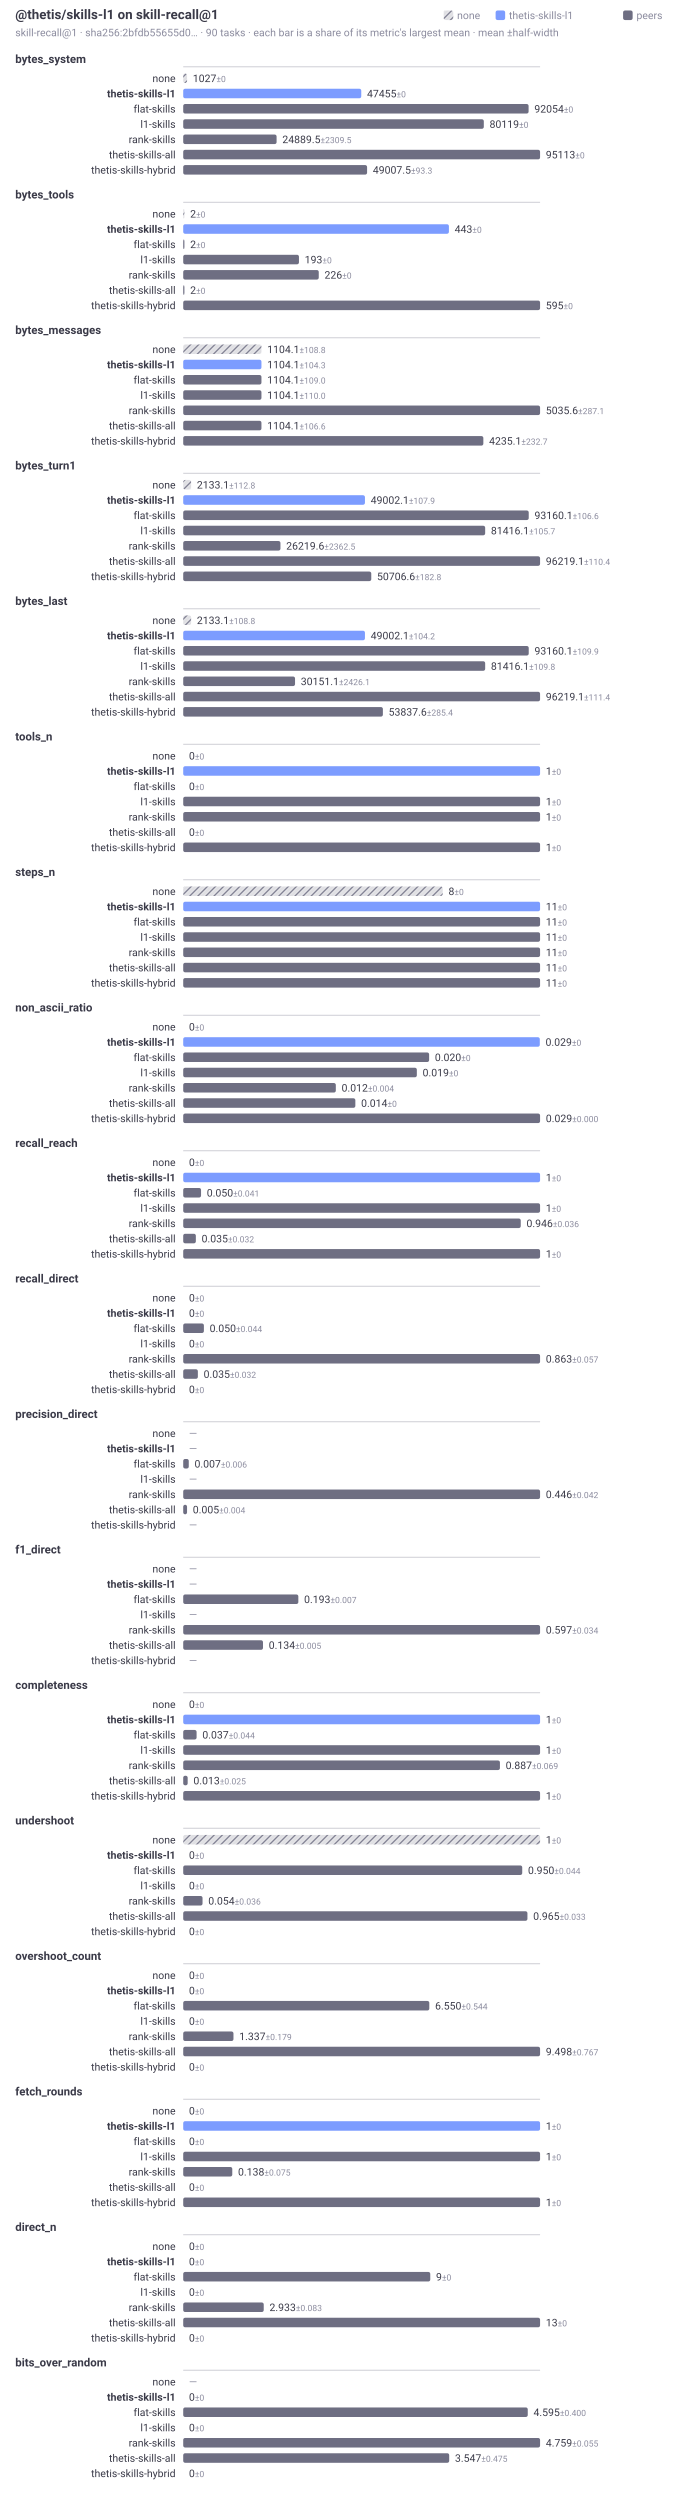
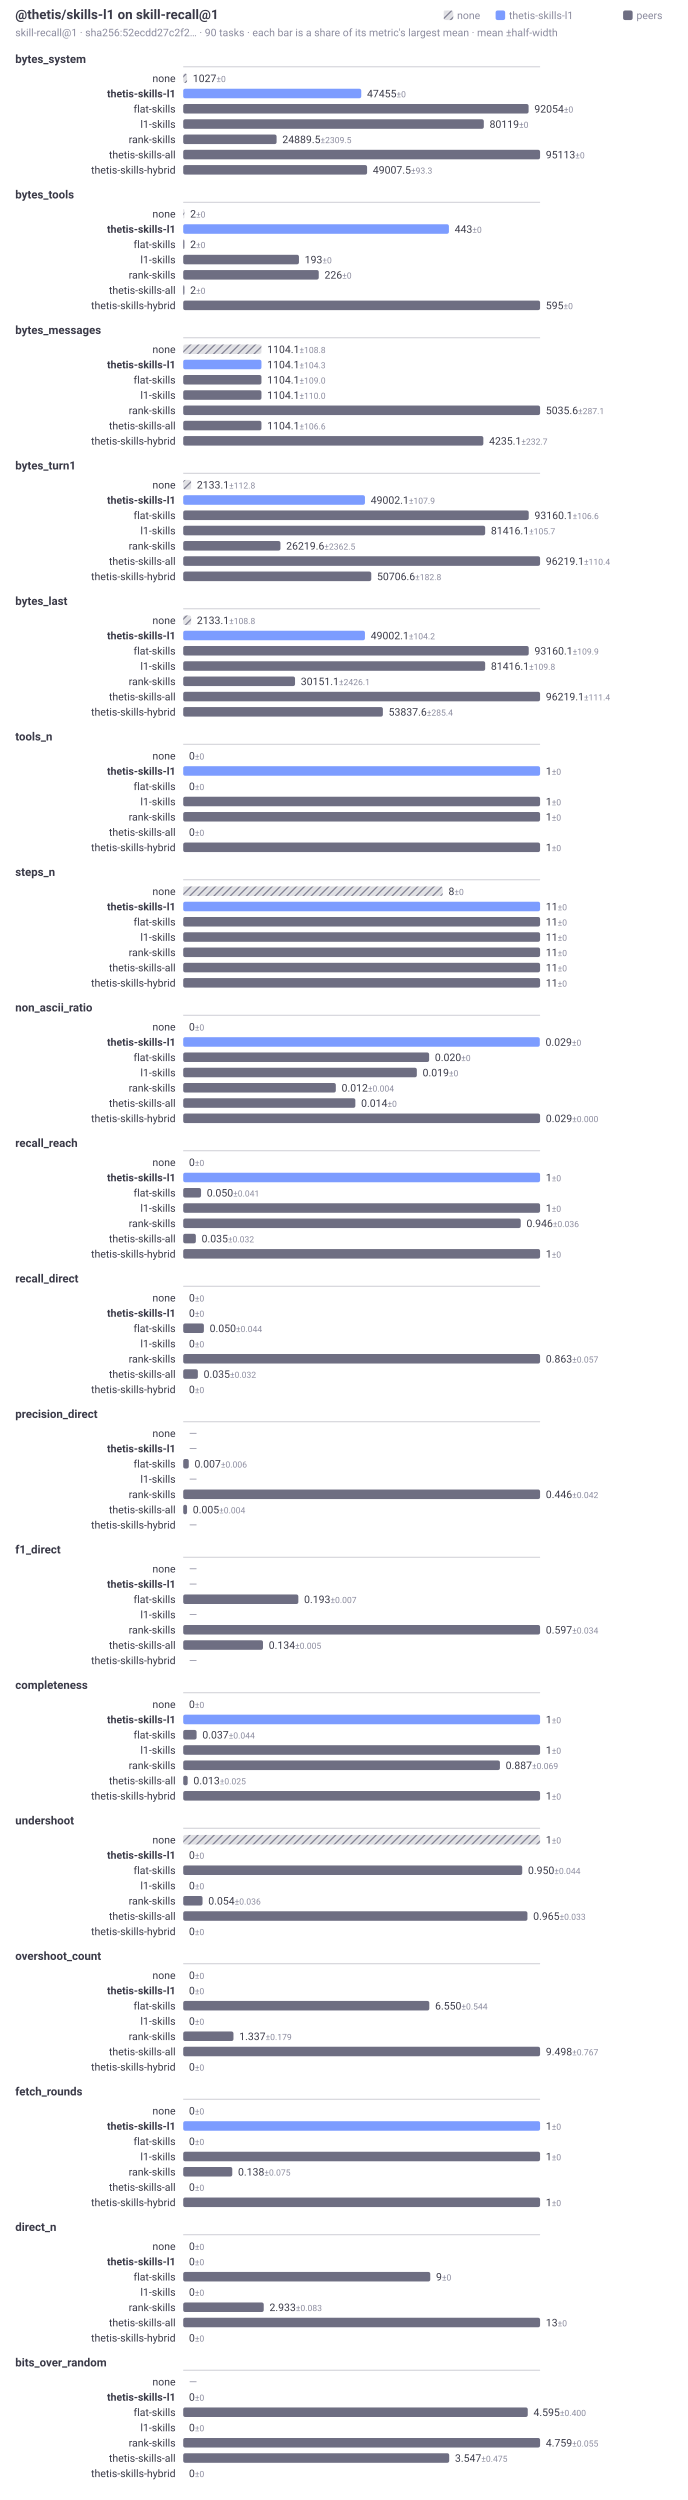
<svg xmlns="http://www.w3.org/2000/svg" width="720" height="2620" viewBox="0 0 720 2620" role="img" aria-labelledby="t d" font-family="system-ui, -apple-system, Segoe UI, Roboto, sans-serif">
  <style>.t{fill:#3a3a48}.f{fill:#8b8b9e}@media (prefers-color-scheme:dark){.t{fill:#d2d2dc}.f{fill:#9a9aae}}</style>
  <defs>
    <pattern id="hatch" width="6" height="6" patternUnits="userSpaceOnUse" patternTransform="rotate(45)">
      <rect width="6" height="6" fill="#6e6e82" fill-opacity="0.22" />
      <line x1="0" y1="0" x2="0" y2="6" stroke="#6e6e82" stroke-width="2" />
    </pattern>
  </defs>
  <text class="t" x="16" y="20" font-size="14" font-weight="600">@thetis/skills-l1 on skill-recall@1</text>
-   <text class="f" x="16" y="38" font-size="11">skill-recall@1 · sha256:2bfdb55655d0… · 90 tasks · each bar is a share of its metric's largest mean · mean ±half-width</text>
+   <text class="f" x="16" y="38" font-size="11">skill-recall@1 · sha256:52ecdd27c2f2… · 90 tasks · each bar is a share of its metric's largest mean · mean ±half-width</text>
  <rect x="653" y="11" width="10" height="10" rx="2" fill="#6e6e82" />
  <text class="f" x="667" y="20" font-size="11">peers</text>
  <rect x="519.4" y="11" width="10" height="10" rx="2" fill="#7c9cff" />
  <text class="f" x="533.4" y="20" font-size="11">thetis-skills-l1</text>
  <rect x="465" y="11" width="10" height="10" rx="2" fill="url(#hatch)" />
  <text class="f" x="479" y="20" font-size="11">none</text>
  <text class="t" x="16" y="66" font-size="12" font-weight="600">bytes_system</text>
  <line x1="192" y1="70" x2="566" y2="70" stroke="#6e6e82" stroke-opacity="0.35" stroke-width="1" />
  <text class="t" x="184" y="86" font-size="11" text-anchor="end">none</text>
  <rect x="192" y="77" width="4.04" height="10" rx="2" fill="url(#hatch)" />
  <text class="t" x="202.04" y="86" font-size="11">1027<tspan class="f" font-size="9"> ±0</tspan>
  </text>
  <text class="t" x="184" y="102" font-size="11" text-anchor="end" font-weight="600">thetis-skills-l1</text>
  <rect x="192" y="93" width="186.6" height="10" rx="2" fill="#7c9cff" />
  <text class="t" x="384.6" y="102" font-size="11">47455<tspan class="f" font-size="9"> ±0</tspan>
  </text>
  <text class="t" x="184" y="118" font-size="11" text-anchor="end">flat-skills</text>
  <rect x="192" y="109" width="361.97" height="10" rx="2" fill="#6e6e82" />
  <text class="t" x="559.97" y="118" font-size="11">92054<tspan class="f" font-size="9"> ±0</tspan>
  </text>
  <text class="t" x="184" y="134" font-size="11" text-anchor="end">l1-skills</text>
  <rect x="192" y="125" width="315.04" height="10" rx="2" fill="#6e6e82" />
  <text class="t" x="513.04" y="134" font-size="11">80119<tspan class="f" font-size="9"> ±0</tspan>
  </text>
  <text class="t" x="184" y="150" font-size="11" text-anchor="end">rank-skills</text>
  <rect x="192" y="141" width="97.87" height="10" rx="2" fill="#6e6e82" />
  <text class="t" x="295.87" y="150" font-size="11">24889.5<tspan class="f" font-size="9"> ±2309.5</tspan>
  </text>
  <text class="t" x="184" y="166" font-size="11" text-anchor="end">thetis-skills-all</text>
  <rect x="192" y="157" width="374" height="10" rx="2" fill="#6e6e82" />
  <text class="t" x="572" y="166" font-size="11">95113<tspan class="f" font-size="9"> ±0</tspan>
  </text>
  <text class="t" x="184" y="182" font-size="11" text-anchor="end">thetis-skills-hybrid</text>
  <rect x="192" y="173" width="192.71" height="10" rx="2" fill="#6e6e82" />
  <text class="t" x="390.71" y="182" font-size="11">49007.5<tspan class="f" font-size="9"> ±93.3</tspan>
  </text>
  <text class="t" x="16" y="208" font-size="12" font-weight="600">bytes_tools</text>
  <line x1="192" y1="212" x2="566" y2="212" stroke="#6e6e82" stroke-opacity="0.35" stroke-width="1" />
  <text class="t" x="184" y="228" font-size="11" text-anchor="end">none</text>
  <rect x="192" y="219" width="1.26" height="10" rx="2" fill="url(#hatch)" />
  <text class="t" x="199.26" y="228" font-size="11">2<tspan class="f" font-size="9"> ±0</tspan>
  </text>
  <text class="t" x="184" y="244" font-size="11" text-anchor="end" font-weight="600">thetis-skills-l1</text>
  <rect x="192" y="235" width="278.46" height="10" rx="2" fill="#7c9cff" />
  <text class="t" x="476.46" y="244" font-size="11">443<tspan class="f" font-size="9"> ±0</tspan>
  </text>
  <text class="t" x="184" y="260" font-size="11" text-anchor="end">flat-skills</text>
  <rect x="192" y="251" width="1.26" height="10" rx="2" fill="#6e6e82" />
  <text class="t" x="199.26" y="260" font-size="11">2<tspan class="f" font-size="9"> ±0</tspan>
  </text>
  <text class="t" x="184" y="276" font-size="11" text-anchor="end">l1-skills</text>
  <rect x="192" y="267" width="121.31" height="10" rx="2" fill="#6e6e82" />
  <text class="t" x="319.31" y="276" font-size="11">193<tspan class="f" font-size="9"> ±0</tspan>
  </text>
  <text class="t" x="184" y="292" font-size="11" text-anchor="end">rank-skills</text>
  <rect x="192" y="283" width="142.06" height="10" rx="2" fill="#6e6e82" />
  <text class="t" x="340.06" y="292" font-size="11">226<tspan class="f" font-size="9"> ±0</tspan>
  </text>
  <text class="t" x="184" y="308" font-size="11" text-anchor="end">thetis-skills-all</text>
  <rect x="192" y="299" width="1.26" height="10" rx="2" fill="#6e6e82" />
  <text class="t" x="199.26" y="308" font-size="11">2<tspan class="f" font-size="9"> ±0</tspan>
  </text>
  <text class="t" x="184" y="324" font-size="11" text-anchor="end">thetis-skills-hybrid</text>
  <rect x="192" y="315" width="374" height="10" rx="2" fill="#6e6e82" />
  <text class="t" x="572" y="324" font-size="11">595<tspan class="f" font-size="9"> ±0</tspan>
  </text>
  <text class="t" x="16" y="350" font-size="12" font-weight="600">bytes_messages</text>
  <line x1="192" y1="354" x2="566" y2="354" stroke="#6e6e82" stroke-opacity="0.35" stroke-width="1" />
  <text class="t" x="184" y="370" font-size="11" text-anchor="end">none</text>
  <rect x="192" y="361" width="82" height="10" rx="2" fill="url(#hatch)" />
  <text class="t" x="280" y="370" font-size="11">1104.1<tspan class="f" font-size="9"> ±108.8</tspan>
  </text>
  <text class="t" x="184" y="386" font-size="11" text-anchor="end" font-weight="600">thetis-skills-l1</text>
  <rect x="192" y="377" width="82" height="10" rx="2" fill="#7c9cff" />
  <text class="t" x="280" y="386" font-size="11">1104.1<tspan class="f" font-size="9"> ±104.3</tspan>
  </text>
  <text class="t" x="184" y="402" font-size="11" text-anchor="end">flat-skills</text>
  <rect x="192" y="393" width="82" height="10" rx="2" fill="#6e6e82" />
  <text class="t" x="280" y="402" font-size="11">1104.1<tspan class="f" font-size="9"> ±109.0</tspan>
  </text>
  <text class="t" x="184" y="418" font-size="11" text-anchor="end">l1-skills</text>
  <rect x="192" y="409" width="82" height="10" rx="2" fill="#6e6e82" />
  <text class="t" x="280" y="418" font-size="11">1104.1<tspan class="f" font-size="9"> ±110.0</tspan>
  </text>
  <text class="t" x="184" y="434" font-size="11" text-anchor="end">rank-skills</text>
  <rect x="192" y="425" width="374" height="10" rx="2" fill="#6e6e82" />
  <text class="t" x="572" y="434" font-size="11">5035.6<tspan class="f" font-size="9"> ±287.1</tspan>
  </text>
  <text class="t" x="184" y="450" font-size="11" text-anchor="end">thetis-skills-all</text>
  <rect x="192" y="441" width="82" height="10" rx="2" fill="#6e6e82" />
  <text class="t" x="280" y="450" font-size="11">1104.1<tspan class="f" font-size="9"> ±106.6</tspan>
  </text>
  <text class="t" x="184" y="466" font-size="11" text-anchor="end">thetis-skills-hybrid</text>
  <rect x="192" y="457" width="314.55" height="10" rx="2" fill="#6e6e82" />
  <text class="t" x="512.55" y="466" font-size="11">4235.1<tspan class="f" font-size="9"> ±232.7</tspan>
  </text>
  <text class="t" x="16" y="492" font-size="12" font-weight="600">bytes_turn1</text>
  <line x1="192" y1="496" x2="566" y2="496" stroke="#6e6e82" stroke-opacity="0.35" stroke-width="1" />
  <text class="t" x="184" y="512" font-size="11" text-anchor="end">none</text>
  <rect x="192" y="503" width="8.29" height="10" rx="2" fill="url(#hatch)" />
  <text class="t" x="206.29" y="512" font-size="11">2133.1<tspan class="f" font-size="9"> ±112.8</tspan>
  </text>
  <text class="t" x="184" y="528" font-size="11" text-anchor="end" font-weight="600">thetis-skills-l1</text>
  <rect x="192" y="519" width="190.47" height="10" rx="2" fill="#7c9cff" />
  <text class="t" x="388.47" y="528" font-size="11">49002.1<tspan class="f" font-size="9"> ±107.9</tspan>
  </text>
  <text class="t" x="184" y="544" font-size="11" text-anchor="end">flat-skills</text>
  <rect x="192" y="535" width="362.11" height="10" rx="2" fill="#6e6e82" />
  <text class="t" x="560.11" y="544" font-size="11">93160.1<tspan class="f" font-size="9"> ±106.6</tspan>
  </text>
  <text class="t" x="184" y="560" font-size="11" text-anchor="end">l1-skills</text>
  <rect x="192" y="551" width="316.46" height="10" rx="2" fill="#6e6e82" />
  <text class="t" x="514.46" y="560" font-size="11">81416.1<tspan class="f" font-size="9"> ±105.7</tspan>
  </text>
  <text class="t" x="184" y="576" font-size="11" text-anchor="end">rank-skills</text>
  <rect x="192" y="567" width="101.91" height="10" rx="2" fill="#6e6e82" />
  <text class="t" x="299.91" y="576" font-size="11">26219.6<tspan class="f" font-size="9"> ±2362.5</tspan>
  </text>
  <text class="t" x="184" y="592" font-size="11" text-anchor="end">thetis-skills-all</text>
  <rect x="192" y="583" width="374" height="10" rx="2" fill="#6e6e82" />
  <text class="t" x="572" y="592" font-size="11">96219.1<tspan class="f" font-size="9"> ±110.4</tspan>
  </text>
  <text class="t" x="184" y="608" font-size="11" text-anchor="end">thetis-skills-hybrid</text>
  <rect x="192" y="599" width="197.09" height="10" rx="2" fill="#6e6e82" />
  <text class="t" x="395.09" y="608" font-size="11">50706.6<tspan class="f" font-size="9"> ±182.8</tspan>
  </text>
  <text class="t" x="16" y="634" font-size="12" font-weight="600">bytes_last</text>
  <line x1="192" y1="638" x2="566" y2="638" stroke="#6e6e82" stroke-opacity="0.35" stroke-width="1" />
  <text class="t" x="184" y="654" font-size="11" text-anchor="end">none</text>
  <rect x="192" y="645" width="8.29" height="10" rx="2" fill="url(#hatch)" />
  <text class="t" x="206.29" y="654" font-size="11">2133.1<tspan class="f" font-size="9"> ±108.8</tspan>
  </text>
  <text class="t" x="184" y="670" font-size="11" text-anchor="end" font-weight="600">thetis-skills-l1</text>
  <rect x="192" y="661" width="190.47" height="10" rx="2" fill="#7c9cff" />
  <text class="t" x="388.47" y="670" font-size="11">49002.1<tspan class="f" font-size="9"> ±104.2</tspan>
  </text>
  <text class="t" x="184" y="686" font-size="11" text-anchor="end">flat-skills</text>
  <rect x="192" y="677" width="362.11" height="10" rx="2" fill="#6e6e82" />
  <text class="t" x="560.11" y="686" font-size="11">93160.1<tspan class="f" font-size="9"> ±109.9</tspan>
  </text>
  <text class="t" x="184" y="702" font-size="11" text-anchor="end">l1-skills</text>
  <rect x="192" y="693" width="316.46" height="10" rx="2" fill="#6e6e82" />
  <text class="t" x="514.46" y="702" font-size="11">81416.1<tspan class="f" font-size="9"> ±109.8</tspan>
  </text>
  <text class="t" x="184" y="718" font-size="11" text-anchor="end">rank-skills</text>
  <rect x="192" y="709" width="117.2" height="10" rx="2" fill="#6e6e82" />
  <text class="t" x="315.2" y="718" font-size="11">30151.1<tspan class="f" font-size="9"> ±2426.1</tspan>
  </text>
  <text class="t" x="184" y="734" font-size="11" text-anchor="end">thetis-skills-all</text>
  <rect x="192" y="725" width="374" height="10" rx="2" fill="#6e6e82" />
  <text class="t" x="572" y="734" font-size="11">96219.1<tspan class="f" font-size="9"> ±111.4</tspan>
  </text>
  <text class="t" x="184" y="750" font-size="11" text-anchor="end">thetis-skills-hybrid</text>
  <rect x="192" y="741" width="209.26" height="10" rx="2" fill="#6e6e82" />
  <text class="t" x="407.26" y="750" font-size="11">53837.6<tspan class="f" font-size="9"> ±285.4</tspan>
  </text>
  <text class="t" x="16" y="776" font-size="12" font-weight="600">tools_n</text>
  <line x1="192" y1="780" x2="566" y2="780" stroke="#6e6e82" stroke-opacity="0.35" stroke-width="1" />
  <text class="t" x="184" y="796" font-size="11" text-anchor="end">none</text>
  <rect x="192" y="787" width="0" height="10" rx="2" fill="url(#hatch)" />
  <text class="t" x="198" y="796" font-size="11">0<tspan class="f" font-size="9"> ±0</tspan>
  </text>
  <text class="t" x="184" y="812" font-size="11" text-anchor="end" font-weight="600">thetis-skills-l1</text>
  <rect x="192" y="803" width="374" height="10" rx="2" fill="#7c9cff" />
  <text class="t" x="572" y="812" font-size="11">1<tspan class="f" font-size="9"> ±0</tspan>
  </text>
  <text class="t" x="184" y="828" font-size="11" text-anchor="end">flat-skills</text>
  <rect x="192" y="819" width="0" height="10" rx="2" fill="#6e6e82" />
  <text class="t" x="198" y="828" font-size="11">0<tspan class="f" font-size="9"> ±0</tspan>
  </text>
  <text class="t" x="184" y="844" font-size="11" text-anchor="end">l1-skills</text>
  <rect x="192" y="835" width="374" height="10" rx="2" fill="#6e6e82" />
  <text class="t" x="572" y="844" font-size="11">1<tspan class="f" font-size="9"> ±0</tspan>
  </text>
  <text class="t" x="184" y="860" font-size="11" text-anchor="end">rank-skills</text>
  <rect x="192" y="851" width="374" height="10" rx="2" fill="#6e6e82" />
  <text class="t" x="572" y="860" font-size="11">1<tspan class="f" font-size="9"> ±0</tspan>
  </text>
  <text class="t" x="184" y="876" font-size="11" text-anchor="end">thetis-skills-all</text>
  <rect x="192" y="867" width="0" height="10" rx="2" fill="#6e6e82" />
  <text class="t" x="198" y="876" font-size="11">0<tspan class="f" font-size="9"> ±0</tspan>
  </text>
  <text class="t" x="184" y="892" font-size="11" text-anchor="end">thetis-skills-hybrid</text>
  <rect x="192" y="883" width="374" height="10" rx="2" fill="#6e6e82" />
  <text class="t" x="572" y="892" font-size="11">1<tspan class="f" font-size="9"> ±0</tspan>
  </text>
  <text class="t" x="16" y="918" font-size="12" font-weight="600">steps_n</text>
  <line x1="192" y1="922" x2="566" y2="922" stroke="#6e6e82" stroke-opacity="0.35" stroke-width="1" />
  <text class="t" x="184" y="938" font-size="11" text-anchor="end">none</text>
  <rect x="192" y="929" width="272" height="10" rx="2" fill="url(#hatch)" />
  <text class="t" x="470" y="938" font-size="11">8<tspan class="f" font-size="9"> ±0</tspan>
  </text>
  <text class="t" x="184" y="954" font-size="11" text-anchor="end" font-weight="600">thetis-skills-l1</text>
  <rect x="192" y="945" width="374" height="10" rx="2" fill="#7c9cff" />
  <text class="t" x="572" y="954" font-size="11">11<tspan class="f" font-size="9"> ±0</tspan>
  </text>
  <text class="t" x="184" y="970" font-size="11" text-anchor="end">flat-skills</text>
  <rect x="192" y="961" width="374" height="10" rx="2" fill="#6e6e82" />
  <text class="t" x="572" y="970" font-size="11">11<tspan class="f" font-size="9"> ±0</tspan>
  </text>
  <text class="t" x="184" y="986" font-size="11" text-anchor="end">l1-skills</text>
  <rect x="192" y="977" width="374" height="10" rx="2" fill="#6e6e82" />
  <text class="t" x="572" y="986" font-size="11">11<tspan class="f" font-size="9"> ±0</tspan>
  </text>
  <text class="t" x="184" y="1002" font-size="11" text-anchor="end">rank-skills</text>
  <rect x="192" y="993" width="374" height="10" rx="2" fill="#6e6e82" />
  <text class="t" x="572" y="1002" font-size="11">11<tspan class="f" font-size="9"> ±0</tspan>
  </text>
  <text class="t" x="184" y="1018" font-size="11" text-anchor="end">thetis-skills-all</text>
  <rect x="192" y="1009" width="374" height="10" rx="2" fill="#6e6e82" />
  <text class="t" x="572" y="1018" font-size="11">11<tspan class="f" font-size="9"> ±0</tspan>
  </text>
  <text class="t" x="184" y="1034" font-size="11" text-anchor="end">thetis-skills-hybrid</text>
  <rect x="192" y="1025" width="374" height="10" rx="2" fill="#6e6e82" />
  <text class="t" x="572" y="1034" font-size="11">11<tspan class="f" font-size="9"> ±0</tspan>
  </text>
  <text class="t" x="16" y="1060" font-size="12" font-weight="600">non_ascii_ratio</text>
  <line x1="192" y1="1064" x2="566" y2="1064" stroke="#6e6e82" stroke-opacity="0.35" stroke-width="1" />
  <text class="t" x="184" y="1080" font-size="11" text-anchor="end">none</text>
  <rect x="192" y="1071" width="0" height="10" rx="2" fill="url(#hatch)" />
  <text class="t" x="198" y="1080" font-size="11">0<tspan class="f" font-size="9"> ±0</tspan>
  </text>
  <text class="t" x="184" y="1096" font-size="11" text-anchor="end" font-weight="600">thetis-skills-l1</text>
  <rect x="192" y="1087" width="373.71" height="10" rx="2" fill="#7c9cff" />
  <text class="t" x="571.71" y="1096" font-size="11">0.029<tspan class="f" font-size="9"> ±0</tspan>
  </text>
  <text class="t" x="184" y="1112" font-size="11" text-anchor="end">flat-skills</text>
  <rect x="192" y="1103" width="257.73" height="10" rx="2" fill="#6e6e82" />
  <text class="t" x="455.73" y="1112" font-size="11">0.020<tspan class="f" font-size="9"> ±0</tspan>
  </text>
  <text class="t" x="184" y="1128" font-size="11" text-anchor="end">l1-skills</text>
  <rect x="192" y="1119" width="244.85" height="10" rx="2" fill="#6e6e82" />
  <text class="t" x="442.85" y="1128" font-size="11">0.019<tspan class="f" font-size="9"> ±0</tspan>
  </text>
  <text class="t" x="184" y="1144" font-size="11" text-anchor="end">rank-skills</text>
  <rect x="192" y="1135" width="159.94" height="10" rx="2" fill="#6e6e82" />
  <text class="t" x="357.94" y="1144" font-size="11">0.012<tspan class="f" font-size="9"> ±0.004</tspan>
  </text>
  <text class="t" x="184" y="1160" font-size="11" text-anchor="end">thetis-skills-all</text>
  <rect x="192" y="1151" width="180.41" height="10" rx="2" fill="#6e6e82" />
  <text class="t" x="378.41" y="1160" font-size="11">0.014<tspan class="f" font-size="9"> ±0</tspan>
  </text>
  <text class="t" x="184" y="1176" font-size="11" text-anchor="end">thetis-skills-hybrid</text>
  <rect x="192" y="1167" width="374" height="10" rx="2" fill="#6e6e82" />
  <text class="t" x="572" y="1176" font-size="11">0.029<tspan class="f" font-size="9"> ±0.000</tspan>
  </text>
  <text class="t" x="16" y="1202" font-size="12" font-weight="600">recall_reach</text>
  <line x1="192" y1="1206" x2="566" y2="1206" stroke="#6e6e82" stroke-opacity="0.35" stroke-width="1" />
  <text class="t" x="184" y="1222" font-size="11" text-anchor="end">none</text>
  <rect x="192" y="1213" width="0" height="10" rx="2" fill="url(#hatch)" />
  <text class="t" x="198" y="1222" font-size="11">0<tspan class="f" font-size="9"> ±0</tspan>
  </text>
  <text class="t" x="184" y="1238" font-size="11" text-anchor="end" font-weight="600">thetis-skills-l1</text>
  <rect x="192" y="1229" width="374" height="10" rx="2" fill="#7c9cff" />
  <text class="t" x="572" y="1238" font-size="11">1<tspan class="f" font-size="9"> ±0</tspan>
  </text>
  <text class="t" x="184" y="1254" font-size="11" text-anchor="end">flat-skills</text>
  <rect x="192" y="1245" width="18.7" height="10" rx="2" fill="#6e6e82" />
  <text class="t" x="216.7" y="1254" font-size="11">0.050<tspan class="f" font-size="9"> ±0.041</tspan>
  </text>
  <text class="t" x="184" y="1270" font-size="11" text-anchor="end">l1-skills</text>
  <rect x="192" y="1261" width="374" height="10" rx="2" fill="#6e6e82" />
  <text class="t" x="572" y="1270" font-size="11">1<tspan class="f" font-size="9"> ±0</tspan>
  </text>
  <text class="t" x="184" y="1286" font-size="11" text-anchor="end">rank-skills</text>
  <rect x="192" y="1277" width="353.74" height="10" rx="2" fill="#6e6e82" />
  <text class="t" x="551.74" y="1286" font-size="11">0.946<tspan class="f" font-size="9"> ±0.036</tspan>
  </text>
  <text class="t" x="184" y="1302" font-size="11" text-anchor="end">thetis-skills-all</text>
  <rect x="192" y="1293" width="13.25" height="10" rx="2" fill="#6e6e82" />
  <text class="t" x="211.25" y="1302" font-size="11">0.035<tspan class="f" font-size="9"> ±0.032</tspan>
  </text>
  <text class="t" x="184" y="1318" font-size="11" text-anchor="end">thetis-skills-hybrid</text>
  <rect x="192" y="1309" width="374" height="10" rx="2" fill="#6e6e82" />
  <text class="t" x="572" y="1318" font-size="11">1<tspan class="f" font-size="9"> ±0</tspan>
  </text>
  <text class="t" x="16" y="1344" font-size="12" font-weight="600">recall_direct</text>
  <line x1="192" y1="1348" x2="566" y2="1348" stroke="#6e6e82" stroke-opacity="0.35" stroke-width="1" />
  <text class="t" x="184" y="1364" font-size="11" text-anchor="end">none</text>
  <rect x="192" y="1355" width="0" height="10" rx="2" fill="url(#hatch)" />
  <text class="t" x="198" y="1364" font-size="11">0<tspan class="f" font-size="9"> ±0</tspan>
  </text>
  <text class="t" x="184" y="1380" font-size="11" text-anchor="end" font-weight="600">thetis-skills-l1</text>
  <rect x="192" y="1371" width="0" height="10" rx="2" fill="#7c9cff" />
  <text class="t" x="198" y="1380" font-size="11">0<tspan class="f" font-size="9"> ±0</tspan>
  </text>
  <text class="t" x="184" y="1396" font-size="11" text-anchor="end">flat-skills</text>
  <rect x="192" y="1387" width="21.68" height="10" rx="2" fill="#6e6e82" />
  <text class="t" x="219.68" y="1396" font-size="11">0.050<tspan class="f" font-size="9"> ±0.044</tspan>
  </text>
  <text class="t" x="184" y="1412" font-size="11" text-anchor="end">l1-skills</text>
  <rect x="192" y="1403" width="0" height="10" rx="2" fill="#6e6e82" />
  <text class="t" x="198" y="1412" font-size="11">0<tspan class="f" font-size="9"> ±0</tspan>
  </text>
  <text class="t" x="184" y="1428" font-size="11" text-anchor="end">rank-skills</text>
  <rect x="192" y="1419" width="374" height="10" rx="2" fill="#6e6e82" />
  <text class="t" x="572" y="1428" font-size="11">0.863<tspan class="f" font-size="9"> ±0.057</tspan>
  </text>
  <text class="t" x="184" y="1444" font-size="11" text-anchor="end">thetis-skills-all</text>
  <rect x="192" y="1435" width="15.36" height="10" rx="2" fill="#6e6e82" />
  <text class="t" x="213.36" y="1444" font-size="11">0.035<tspan class="f" font-size="9"> ±0.032</tspan>
  </text>
  <text class="t" x="184" y="1460" font-size="11" text-anchor="end">thetis-skills-hybrid</text>
  <rect x="192" y="1451" width="0" height="10" rx="2" fill="#6e6e82" />
  <text class="t" x="198" y="1460" font-size="11">0<tspan class="f" font-size="9"> ±0</tspan>
  </text>
  <text class="t" x="16" y="1486" font-size="12" font-weight="600">precision_direct</text>
  <line x1="192" y1="1490" x2="566" y2="1490" stroke="#6e6e82" stroke-opacity="0.35" stroke-width="1" />
  <text class="t" x="184" y="1506" font-size="11" text-anchor="end">none</text>
  <rect x="192" y="1497" width="0" height="10" rx="2" fill="url(#hatch)" />
  <text class="f" x="198" y="1506" font-size="11">—</text>
  <text class="t" x="184" y="1522" font-size="11" text-anchor="end" font-weight="600">thetis-skills-l1</text>
  <rect x="192" y="1513" width="0" height="10" rx="2" fill="#7c9cff" />
  <text class="f" x="198" y="1522" font-size="11">—</text>
  <text class="t" x="184" y="1538" font-size="11" text-anchor="end">flat-skills</text>
  <rect x="192" y="1529" width="5.83" height="10" rx="2" fill="#6e6e82" />
  <text class="t" x="203.83" y="1538" font-size="11">0.007<tspan class="f" font-size="9"> ±0.006</tspan>
  </text>
  <text class="t" x="184" y="1554" font-size="11" text-anchor="end">l1-skills</text>
  <rect x="192" y="1545" width="0" height="10" rx="2" fill="#6e6e82" />
  <text class="f" x="198" y="1554" font-size="11">—</text>
  <text class="t" x="184" y="1570" font-size="11" text-anchor="end">rank-skills</text>
  <rect x="192" y="1561" width="374" height="10" rx="2" fill="#6e6e82" />
  <text class="t" x="572" y="1570" font-size="11">0.446<tspan class="f" font-size="9"> ±0.042</tspan>
  </text>
  <text class="t" x="184" y="1586" font-size="11" text-anchor="end">thetis-skills-all</text>
  <rect x="192" y="1577" width="4.03" height="10" rx="2" fill="#6e6e82" />
  <text class="t" x="202.03" y="1586" font-size="11">0.005<tspan class="f" font-size="9"> ±0.004</tspan>
  </text>
  <text class="t" x="184" y="1602" font-size="11" text-anchor="end">thetis-skills-hybrid</text>
  <rect x="192" y="1593" width="0" height="10" rx="2" fill="#6e6e82" />
  <text class="f" x="198" y="1602" font-size="11">—</text>
  <text class="t" x="16" y="1628" font-size="12" font-weight="600">f1_direct</text>
  <line x1="192" y1="1632" x2="566" y2="1632" stroke="#6e6e82" stroke-opacity="0.35" stroke-width="1" />
  <text class="t" x="184" y="1648" font-size="11" text-anchor="end">none</text>
  <rect x="192" y="1639" width="0" height="10" rx="2" fill="url(#hatch)" />
  <text class="f" x="198" y="1648" font-size="11">—</text>
  <text class="t" x="184" y="1664" font-size="11" text-anchor="end" font-weight="600">thetis-skills-l1</text>
  <rect x="192" y="1655" width="0" height="10" rx="2" fill="#7c9cff" />
  <text class="f" x="198" y="1664" font-size="11">—</text>
  <text class="t" x="184" y="1680" font-size="11" text-anchor="end">flat-skills</text>
  <rect x="192" y="1671" width="120.66" height="10" rx="2" fill="#6e6e82" />
  <text class="t" x="318.66" y="1680" font-size="11">0.193<tspan class="f" font-size="9"> ±0.007</tspan>
  </text>
  <text class="t" x="184" y="1696" font-size="11" text-anchor="end">l1-skills</text>
  <rect x="192" y="1687" width="0" height="10" rx="2" fill="#6e6e82" />
  <text class="f" x="198" y="1696" font-size="11">—</text>
  <text class="t" x="184" y="1712" font-size="11" text-anchor="end">rank-skills</text>
  <rect x="192" y="1703" width="374" height="10" rx="2" fill="#6e6e82" />
  <text class="t" x="572" y="1712" font-size="11">0.597<tspan class="f" font-size="9"> ±0.034</tspan>
  </text>
  <text class="t" x="184" y="1728" font-size="11" text-anchor="end">thetis-skills-all</text>
  <rect x="192" y="1719" width="83.63" height="10" rx="2" fill="#6e6e82" />
  <text class="t" x="281.63" y="1728" font-size="11">0.134<tspan class="f" font-size="9"> ±0.005</tspan>
  </text>
  <text class="t" x="184" y="1744" font-size="11" text-anchor="end">thetis-skills-hybrid</text>
  <rect x="192" y="1735" width="0" height="10" rx="2" fill="#6e6e82" />
  <text class="f" x="198" y="1744" font-size="11">—</text>
  <text class="t" x="16" y="1770" font-size="12" font-weight="600">completeness</text>
  <line x1="192" y1="1774" x2="566" y2="1774" stroke="#6e6e82" stroke-opacity="0.35" stroke-width="1" />
  <text class="t" x="184" y="1790" font-size="11" text-anchor="end">none</text>
  <rect x="192" y="1781" width="0" height="10" rx="2" fill="url(#hatch)" />
  <text class="t" x="198" y="1790" font-size="11">0<tspan class="f" font-size="9"> ±0</tspan>
  </text>
  <text class="t" x="184" y="1806" font-size="11" text-anchor="end" font-weight="600">thetis-skills-l1</text>
  <rect x="192" y="1797" width="374" height="10" rx="2" fill="#7c9cff" />
  <text class="t" x="572" y="1806" font-size="11">1<tspan class="f" font-size="9"> ±0</tspan>
  </text>
  <text class="t" x="184" y="1822" font-size="11" text-anchor="end">flat-skills</text>
  <rect x="192" y="1813" width="14.03" height="10" rx="2" fill="#6e6e82" />
  <text class="t" x="212.03" y="1822" font-size="11">0.037<tspan class="f" font-size="9"> ±0.044</tspan>
  </text>
  <text class="t" x="184" y="1838" font-size="11" text-anchor="end">l1-skills</text>
  <rect x="192" y="1829" width="374" height="10" rx="2" fill="#6e6e82" />
  <text class="t" x="572" y="1838" font-size="11">1<tspan class="f" font-size="9"> ±0</tspan>
  </text>
  <text class="t" x="184" y="1854" font-size="11" text-anchor="end">rank-skills</text>
  <rect x="192" y="1845" width="331.93" height="10" rx="2" fill="#6e6e82" />
  <text class="t" x="529.92" y="1854" font-size="11">0.887<tspan class="f" font-size="9"> ±0.069</tspan>
  </text>
  <text class="t" x="184" y="1870" font-size="11" text-anchor="end">thetis-skills-all</text>
  <rect x="192" y="1861" width="4.68" height="10" rx="2" fill="#6e6e82" />
  <text class="t" x="202.68" y="1870" font-size="11">0.013<tspan class="f" font-size="9"> ±0.025</tspan>
  </text>
  <text class="t" x="184" y="1886" font-size="11" text-anchor="end">thetis-skills-hybrid</text>
  <rect x="192" y="1877" width="374" height="10" rx="2" fill="#6e6e82" />
  <text class="t" x="572" y="1886" font-size="11">1<tspan class="f" font-size="9"> ±0</tspan>
  </text>
  <text class="t" x="16" y="1912" font-size="12" font-weight="600">undershoot</text>
  <line x1="192" y1="1916" x2="566" y2="1916" stroke="#6e6e82" stroke-opacity="0.35" stroke-width="1" />
  <text class="t" x="184" y="1932" font-size="11" text-anchor="end">none</text>
  <rect x="192" y="1923" width="374" height="10" rx="2" fill="url(#hatch)" />
  <text class="t" x="572" y="1932" font-size="11">1<tspan class="f" font-size="9"> ±0</tspan>
  </text>
  <text class="t" x="184" y="1948" font-size="11" text-anchor="end" font-weight="600">thetis-skills-l1</text>
  <rect x="192" y="1939" width="0" height="10" rx="2" fill="#7c9cff" />
  <text class="t" x="198" y="1948" font-size="11">0<tspan class="f" font-size="9"> ±0</tspan>
  </text>
  <text class="t" x="184" y="1964" font-size="11" text-anchor="end">flat-skills</text>
  <rect x="192" y="1955" width="355.3" height="10" rx="2" fill="#6e6e82" />
  <text class="t" x="553.3" y="1964" font-size="11">0.950<tspan class="f" font-size="9"> ±0.044</tspan>
  </text>
  <text class="t" x="184" y="1980" font-size="11" text-anchor="end">l1-skills</text>
  <rect x="192" y="1971" width="0" height="10" rx="2" fill="#6e6e82" />
  <text class="t" x="198" y="1980" font-size="11">0<tspan class="f" font-size="9"> ±0</tspan>
  </text>
  <text class="t" x="184" y="1996" font-size="11" text-anchor="end">rank-skills</text>
  <rect x="192" y="1987" width="20.26" height="10" rx="2" fill="#6e6e82" />
  <text class="t" x="218.26" y="1996" font-size="11">0.054<tspan class="f" font-size="9"> ±0.036</tspan>
  </text>
  <text class="t" x="184" y="2012" font-size="11" text-anchor="end">thetis-skills-all</text>
  <rect x="192" y="2003" width="360.75" height="10" rx="2" fill="#6e6e82" />
  <text class="t" x="558.75" y="2012" font-size="11">0.965<tspan class="f" font-size="9"> ±0.033</tspan>
  </text>
  <text class="t" x="184" y="2028" font-size="11" text-anchor="end">thetis-skills-hybrid</text>
  <rect x="192" y="2019" width="0" height="10" rx="2" fill="#6e6e82" />
  <text class="t" x="198" y="2028" font-size="11">0<tspan class="f" font-size="9"> ±0</tspan>
  </text>
  <text class="t" x="16" y="2054" font-size="12" font-weight="600">overshoot_count</text>
  <line x1="192" y1="2058" x2="566" y2="2058" stroke="#6e6e82" stroke-opacity="0.35" stroke-width="1" />
  <text class="t" x="184" y="2074" font-size="11" text-anchor="end">none</text>
  <rect x="192" y="2065" width="0" height="10" rx="2" fill="url(#hatch)" />
  <text class="t" x="198" y="2074" font-size="11">0<tspan class="f" font-size="9"> ±0</tspan>
  </text>
  <text class="t" x="184" y="2090" font-size="11" text-anchor="end" font-weight="600">thetis-skills-l1</text>
  <rect x="192" y="2081" width="0" height="10" rx="2" fill="#7c9cff" />
  <text class="t" x="198" y="2090" font-size="11">0<tspan class="f" font-size="9"> ±0</tspan>
  </text>
  <text class="t" x="184" y="2106" font-size="11" text-anchor="end">flat-skills</text>
  <rect x="192" y="2097" width="257.92" height="10" rx="2" fill="#6e6e82" />
  <text class="t" x="455.92" y="2106" font-size="11">6.550<tspan class="f" font-size="9"> ±0.544</tspan>
  </text>
  <text class="t" x="184" y="2122" font-size="11" text-anchor="end">l1-skills</text>
  <rect x="192" y="2113" width="0" height="10" rx="2" fill="#6e6e82" />
  <text class="t" x="198" y="2122" font-size="11">0<tspan class="f" font-size="9"> ±0</tspan>
  </text>
  <text class="t" x="184" y="2138" font-size="11" text-anchor="end">rank-skills</text>
  <rect x="192" y="2129" width="52.67" height="10" rx="2" fill="#6e6e82" />
  <text class="t" x="250.67" y="2138" font-size="11">1.337<tspan class="f" font-size="9"> ±0.179</tspan>
  </text>
  <text class="t" x="184" y="2154" font-size="11" text-anchor="end">thetis-skills-all</text>
  <rect x="192" y="2145" width="374" height="10" rx="2" fill="#6e6e82" />
  <text class="t" x="572" y="2154" font-size="11">9.498<tspan class="f" font-size="9"> ±0.767</tspan>
  </text>
  <text class="t" x="184" y="2170" font-size="11" text-anchor="end">thetis-skills-hybrid</text>
  <rect x="192" y="2161" width="0" height="10" rx="2" fill="#6e6e82" />
  <text class="t" x="198" y="2170" font-size="11">0<tspan class="f" font-size="9"> ±0</tspan>
  </text>
  <text class="t" x="16" y="2196" font-size="12" font-weight="600">fetch_rounds</text>
  <line x1="192" y1="2200" x2="566" y2="2200" stroke="#6e6e82" stroke-opacity="0.35" stroke-width="1" />
  <text class="t" x="184" y="2216" font-size="11" text-anchor="end">none</text>
  <rect x="192" y="2207" width="0" height="10" rx="2" fill="url(#hatch)" />
  <text class="t" x="198" y="2216" font-size="11">0<tspan class="f" font-size="9"> ±0</tspan>
  </text>
  <text class="t" x="184" y="2232" font-size="11" text-anchor="end" font-weight="600">thetis-skills-l1</text>
  <rect x="192" y="2223" width="374" height="10" rx="2" fill="#7c9cff" />
  <text class="t" x="572" y="2232" font-size="11">1<tspan class="f" font-size="9"> ±0</tspan>
  </text>
  <text class="t" x="184" y="2248" font-size="11" text-anchor="end">flat-skills</text>
  <rect x="192" y="2239" width="0" height="10" rx="2" fill="#6e6e82" />
  <text class="t" x="198" y="2248" font-size="11">0<tspan class="f" font-size="9"> ±0</tspan>
  </text>
  <text class="t" x="184" y="2264" font-size="11" text-anchor="end">l1-skills</text>
  <rect x="192" y="2255" width="374" height="10" rx="2" fill="#6e6e82" />
  <text class="t" x="572" y="2264" font-size="11">1<tspan class="f" font-size="9"> ±0</tspan>
  </text>
  <text class="t" x="184" y="2280" font-size="11" text-anchor="end">rank-skills</text>
  <rect x="192" y="2271" width="51.43" height="10" rx="2" fill="#6e6e82" />
  <text class="t" x="249.43" y="2280" font-size="11">0.138<tspan class="f" font-size="9"> ±0.075</tspan>
  </text>
  <text class="t" x="184" y="2296" font-size="11" text-anchor="end">thetis-skills-all</text>
  <rect x="192" y="2287" width="0" height="10" rx="2" fill="#6e6e82" />
  <text class="t" x="198" y="2296" font-size="11">0<tspan class="f" font-size="9"> ±0</tspan>
  </text>
  <text class="t" x="184" y="2312" font-size="11" text-anchor="end">thetis-skills-hybrid</text>
  <rect x="192" y="2303" width="374" height="10" rx="2" fill="#6e6e82" />
  <text class="t" x="572" y="2312" font-size="11">1<tspan class="f" font-size="9"> ±0</tspan>
  </text>
  <text class="t" x="16" y="2338" font-size="12" font-weight="600">direct_n</text>
  <line x1="192" y1="2342" x2="566" y2="2342" stroke="#6e6e82" stroke-opacity="0.35" stroke-width="1" />
  <text class="t" x="184" y="2358" font-size="11" text-anchor="end">none</text>
  <rect x="192" y="2349" width="0" height="10" rx="2" fill="url(#hatch)" />
  <text class="t" x="198" y="2358" font-size="11">0<tspan class="f" font-size="9"> ±0</tspan>
  </text>
  <text class="t" x="184" y="2374" font-size="11" text-anchor="end" font-weight="600">thetis-skills-l1</text>
  <rect x="192" y="2365" width="0" height="10" rx="2" fill="#7c9cff" />
  <text class="t" x="198" y="2374" font-size="11">0<tspan class="f" font-size="9"> ±0</tspan>
  </text>
  <text class="t" x="184" y="2390" font-size="11" text-anchor="end">flat-skills</text>
  <rect x="192" y="2381" width="258.92" height="10" rx="2" fill="#6e6e82" />
  <text class="t" x="456.92" y="2390" font-size="11">9<tspan class="f" font-size="9"> ±0</tspan>
  </text>
  <text class="t" x="184" y="2406" font-size="11" text-anchor="end">l1-skills</text>
  <rect x="192" y="2397" width="0" height="10" rx="2" fill="#6e6e82" />
  <text class="t" x="198" y="2406" font-size="11">0<tspan class="f" font-size="9"> ±0</tspan>
  </text>
  <text class="t" x="184" y="2422" font-size="11" text-anchor="end">rank-skills</text>
  <rect x="192" y="2413" width="84.39" height="10" rx="2" fill="#6e6e82" />
  <text class="t" x="282.39" y="2422" font-size="11">2.933<tspan class="f" font-size="9"> ±0.083</tspan>
  </text>
  <text class="t" x="184" y="2438" font-size="11" text-anchor="end">thetis-skills-all</text>
  <rect x="192" y="2429" width="374" height="10" rx="2" fill="#6e6e82" />
  <text class="t" x="572" y="2438" font-size="11">13<tspan class="f" font-size="9"> ±0</tspan>
  </text>
  <text class="t" x="184" y="2454" font-size="11" text-anchor="end">thetis-skills-hybrid</text>
  <rect x="192" y="2445" width="0" height="10" rx="2" fill="#6e6e82" />
  <text class="t" x="198" y="2454" font-size="11">0<tspan class="f" font-size="9"> ±0</tspan>
  </text>
  <text class="t" x="16" y="2480" font-size="12" font-weight="600">bits_over_random</text>
  <line x1="192" y1="2484" x2="566" y2="2484" stroke="#6e6e82" stroke-opacity="0.35" stroke-width="1" />
  <text class="t" x="184" y="2500" font-size="11" text-anchor="end">none</text>
  <rect x="192" y="2491" width="0" height="10" rx="2" fill="url(#hatch)" />
  <text class="f" x="198" y="2500" font-size="11">—</text>
  <text class="t" x="184" y="2516" font-size="11" text-anchor="end" font-weight="600">thetis-skills-l1</text>
  <rect x="192" y="2507" width="0" height="10" rx="2" fill="#7c9cff" />
  <text class="t" x="198" y="2516" font-size="11">0<tspan class="f" font-size="9"> ±0</tspan>
  </text>
  <text class="t" x="184" y="2532" font-size="11" text-anchor="end">flat-skills</text>
  <rect x="192" y="2523" width="361.09" height="10" rx="2" fill="#6e6e82" />
  <text class="t" x="559.09" y="2532" font-size="11">4.595<tspan class="f" font-size="9"> ±0.400</tspan>
  </text>
  <text class="t" x="184" y="2548" font-size="11" text-anchor="end">l1-skills</text>
  <rect x="192" y="2539" width="0" height="10" rx="2" fill="#6e6e82" />
  <text class="t" x="198" y="2548" font-size="11">0<tspan class="f" font-size="9"> ±0</tspan>
  </text>
  <text class="t" x="184" y="2564" font-size="11" text-anchor="end">rank-skills</text>
  <rect x="192" y="2555" width="374" height="10" rx="2" fill="#6e6e82" />
  <text class="t" x="572" y="2564" font-size="11">4.759<tspan class="f" font-size="9"> ±0.055</tspan>
  </text>
  <text class="t" x="184" y="2580" font-size="11" text-anchor="end">thetis-skills-all</text>
  <rect x="192" y="2571" width="278.77" height="10" rx="2" fill="#6e6e82" />
  <text class="t" x="476.77" y="2580" font-size="11">3.547<tspan class="f" font-size="9"> ±0.475</tspan>
  </text>
  <text class="t" x="184" y="2596" font-size="11" text-anchor="end">thetis-skills-hybrid</text>
  <rect x="192" y="2587" width="0" height="10" rx="2" fill="#6e6e82" />
  <text class="t" x="198" y="2596" font-size="11">0<tspan class="f" font-size="9"> ±0</tspan>
  </text>
</svg>
